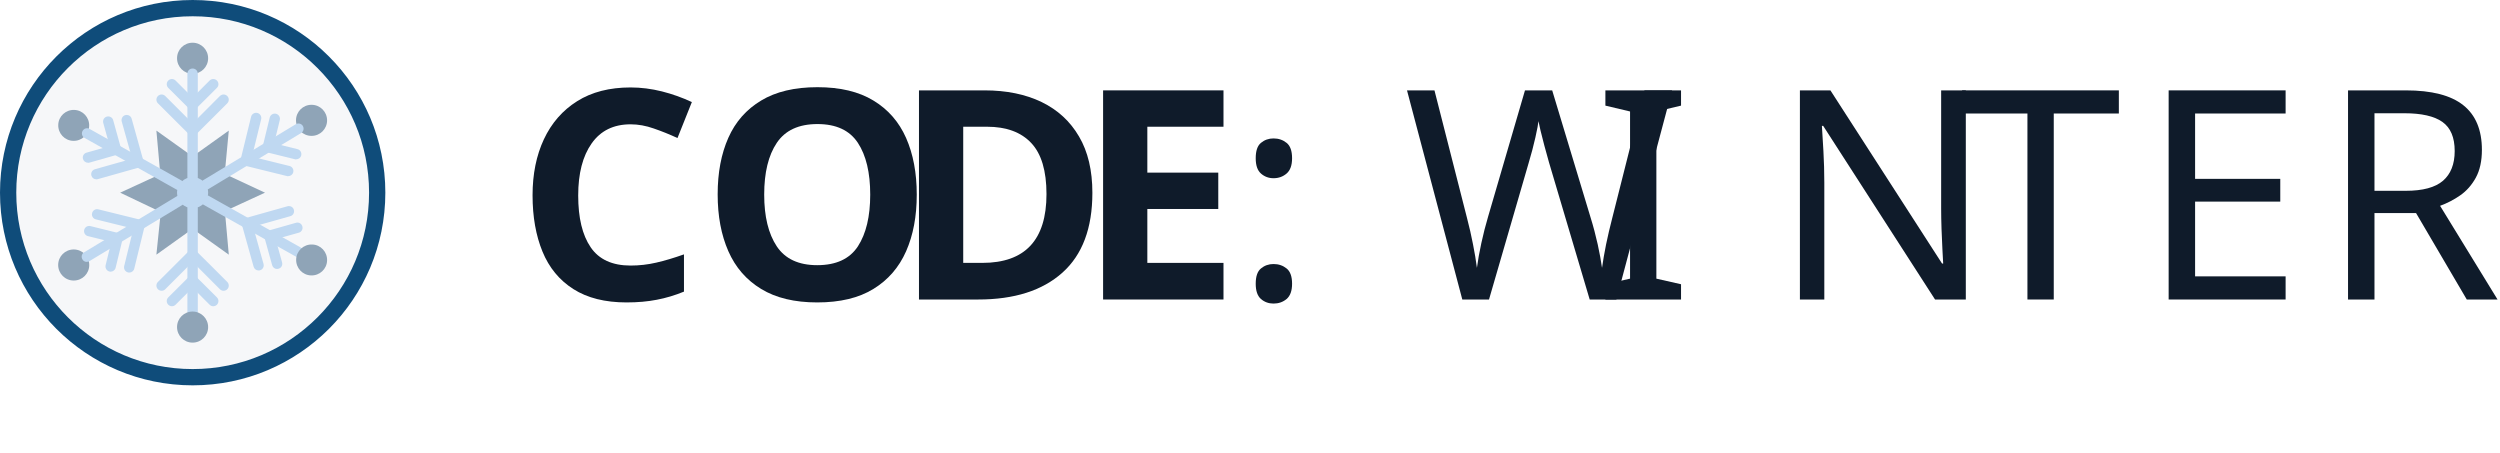
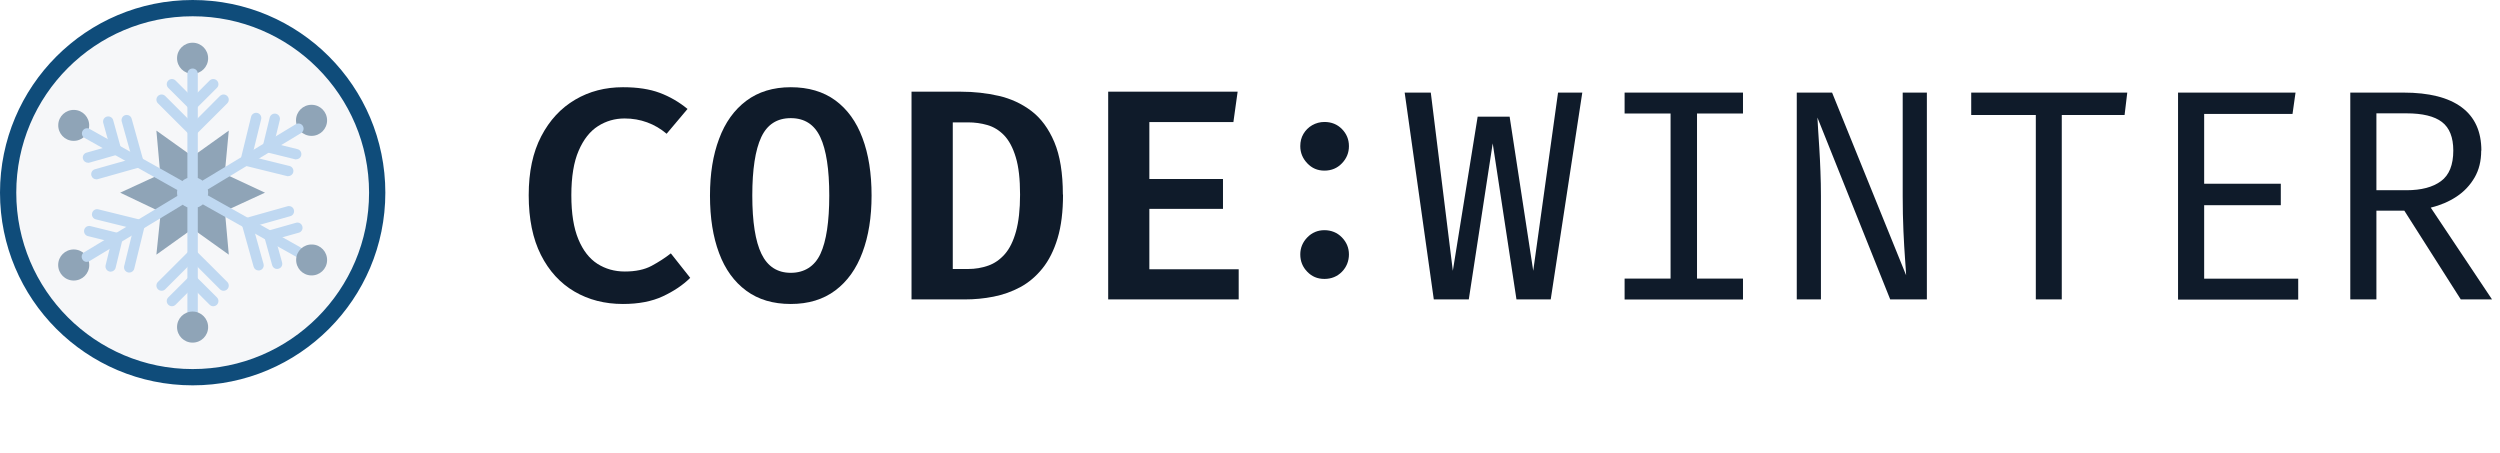
<svg xmlns="http://www.w3.org/2000/svg" id="Layer_2" data-name="Layer 2" viewBox="0 0 307.26 55.6">
  <defs>
    <style>
      .cls-1 {
-         letter-spacing: .03em;
-       }
- 
-       .cls-1, .cls-2, .cls-3, .cls-4, .cls-5, .cls-6, .cls-7 {
-         font-family: FiraCodeRoman-Regular, 'Fira Code';
-         font-variation-settings: 'wght' 400;
+         fill: #0f1b2a;
      }

      .cls-2 {
-         letter-spacing: 0em;
-       }
- 
-       .cls-8 {
-         letter-spacing: .02em;
-       }
- 
-       .cls-8, .cls-9, .cls-10, .cls-11 {
-         font-family: FiraCodeRoman-SemiBold, 'Fira Code';
-         font-variation-settings: 'wght' 600;
-         font-weight: 600;
-       }
- 
-       .cls-9 {
-         letter-spacing: .04em;
-       }
- 
-       .cls-3 {
-         letter-spacing: 0em;
-       }
- 
-       .cls-10 {
-         letter-spacing: .01em;
-       }
- 
-       .cls-4 {
-         letter-spacing: -.04em;
-       }
- 
-       .cls-5 {
-         letter-spacing: .05em;
-       }
- 
-       .cls-6 {
-         letter-spacing: .03em;
-       }
- 
-       .cls-12 {
        fill: #f6f7f9;
        stroke: #0f4c7a;
        stroke-miterlimit: 10;
        stroke-width: 2px;
      }

-       .cls-13 {
+       .cls-3 {
        fill: #bfd8f1;
      }

-       .cls-7 {
-         letter-spacing: 0em;
-       }
- 
-       .cls-11 {
-         letter-spacing: -.08em;
-       }
- 
-       .cls-14 {
+       .cls-4 {
        fill: #8fa4b7;
-       }
- 
-       .cls-15 {
-         fill: #0f1b2a;
-         font-size: 36px;
      }
    </style>
  </defs>
  <g id="Layer_1-2" data-name="Layer 1">
    <g>
-       <text class="cls-15" transform="translate(63.36 36.81)">
-         <tspan class="cls-8" x="0" y="0">C</tspan>
-         <tspan class="cls-9" x="22.75" y="0">O</tspan>
-         <tspan class="cls-10" x="46.35" y="0">D</tspan>
-         <tspan class="cls-11" x="68.98" y="0">E</tspan>
-         <tspan class="cls-4" x="88.38" y="0">:</tspan>
-         <tspan class="cls-6" x="109.13" y="0">W</tspan>
-         <tspan class="cls-3" x="132.51" y="0">I</tspan>
-         <tspan class="cls-1" x="154.37" y="0">N</tspan>
-         <tspan class="cls-7" x="177.43" y="0">T</tspan>
-         <tspan class="cls-2" x="199.69" y="0">E</tspan>
-         <tspan class="cls-5" x="221.74" y="0">R</tspan>
-       </text>
      <g>
-         <circle class="cls-12" cx="23.68" cy="23.68" r="22.68" />
+         <path class="cls-1" d="M76.58,10.72c1.77,0,3.27.23,4.5.69,1.23.46,2.37,1.12,3.42,1.98l-2.57,3.05c-.73-.62-1.52-1.08-2.39-1.4-.87-.32-1.79-.48-2.78-.48-1.18,0-2.27.31-3.26.94-.99.63-1.78,1.63-2.38,3.02-.6,1.38-.9,3.21-.9,5.47s.29,4.03.86,5.41c.57,1.38,1.35,2.38,2.34,3.02.99.63,2.11.95,3.37.95,1.33,0,2.43-.23,3.3-.7.87-.47,1.66-.98,2.36-1.53l2.38,3.01c-.9.89-2.02,1.64-3.37,2.27s-2.98.94-4.9.94c-2.23,0-4.22-.51-5.96-1.53s-3.12-2.52-4.12-4.5c-1-1.98-1.5-4.43-1.5-7.33s.51-5.27,1.54-7.25c1.03-1.98,2.42-3.47,4.17-4.5s3.71-1.53,5.86-1.53Z" />
+         <path class="cls-1" d="M107.12,24.03c0,2.66-.37,4.99-1.12,6.99-.74,2-1.85,3.56-3.33,4.67-1.48,1.11-3.3,1.67-5.48,1.67s-3.99-.54-5.47-1.63c-1.48-1.09-2.6-2.63-3.34-4.62-.75-1.99-1.12-4.34-1.12-7.06s.37-4.99,1.12-6.99c.74-2,1.86-3.56,3.34-4.67,1.48-1.11,3.31-1.67,5.47-1.67s4.01.54,5.48,1.62,2.59,2.62,3.33,4.62c.75,1.99,1.12,4.35,1.12,7.07ZM101.92,24.03c0-3.22-.37-5.62-1.1-7.17-.73-1.56-1.94-2.34-3.63-2.34s-2.9.78-3.63,2.34c-.73,1.56-1.1,3.96-1.1,7.18s.38,5.63,1.13,7.17c.75,1.54,1.95,2.32,3.6,2.32s2.93-.78,3.65-2.34c.72-1.56,1.08-3.95,1.08-7.16Z" />
+         <path class="cls-1" d="M130.65,23.92c0,2.09-.22,3.88-.67,5.37s-1.07,2.72-1.86,3.7c-.79.98-1.7,1.75-2.72,2.3-1.03.55-2.12.94-3.29,1.17-1.16.23-2.34.34-3.54.34h-6.54V11.27h6.09c1.59,0,3.13.17,4.62.51,1.49.34,2.83.96,4.01,1.85,1.19.9,2.13,2.18,2.83,3.83.7,1.66,1.05,3.81,1.05,6.45ZM125.37,23.92c0-1.9-.17-3.43-.53-4.6-.35-1.17-.83-2.06-1.43-2.69-.6-.62-1.29-1.04-2.05-1.26-.76-.22-1.56-.33-2.38-.33h-1.88v18.02h1.9c.86,0,1.68-.14,2.45-.41.77-.27,1.45-.74,2.04-1.41s1.05-1.6,1.38-2.79c.33-1.19.5-2.7.5-4.53Z" />
+         <path class="cls-1" d="M141.26,15v7h9.05v3.67h-9.05v7.42h10.98v3.71h-16.04V11.27h15.91l-.52,3.73h-10.34Z" />
+         <path class="cls-1" d="M159.81,17.96c0-.57.13-1.07.39-1.51.26-.44.62-.8,1.07-1.06.46-.26.96-.4,1.51-.4.86,0,1.58.29,2.15.87s.86,1.28.86,2.1-.29,1.52-.86,2.11c-.57.6-1.29.9-2.15.9s-1.54-.3-2.11-.9c-.57-.6-.86-1.3-.86-2.11ZM159.81,31.27c0-.8.29-1.5.86-2.09.57-.59,1.28-.89,2.11-.89s1.58.3,2.15.89c.57.59.86,1.29.86,2.09s-.29,1.55-.86,2.13c-.57.58-1.29.88-2.15.88s-1.54-.29-2.11-.88c-.57-.58-.86-1.29-.86-2.13Z" />
+         <path class="cls-1" d="M194.47,11.38l-3.88,25.42h-4.21l-2.92-19.18-2.94,19.18h-4.3l-3.58-25.42h3.21l2.71,21.9,3.05-18.94h3.93l2.9,18.94,3.05-21.9h2.97Z" />
+         <path class="cls-1" d="M214.22,11.38v2.57h-5.65v20.29h5.65v2.57h-14.55v-2.57h5.65V13.95h-5.65v-2.57h14.55Z" />
+         <path class="cls-1" d="M232.32,36.81l-8.95-22.36c.01.28.04.75.08,1.41.04.66.09,1.44.15,2.34.06.9.1,1.86.14,2.87s.06,2.01.06,2.99v12.74h-2.97V11.38h4.34l9.1,22.45c-.01-.36-.06-1.01-.13-1.97-.07-.95-.14-2.11-.2-3.46s-.09-2.79-.09-4.3v-12.72h2.97v25.42h-4.49Z" />
+         <path class="cls-1" d="M253.4,14.13v22.67h-3.19V14.13h-7.94v-2.75h19.18l-.33,2.75h-7.72Z" />
+         <path class="cls-1" d="M270.9,14.01v8.57h9.42v2.64h-9.42v9.03h11.56v2.57h-14.77V11.38h14.44l-.37,2.62h-10.86Z" />
+         <path class="cls-1" d="M304.95,18.51c0,1.27-.27,2.38-.82,3.32s-1.29,1.73-2.22,2.34c-.94.62-1.99,1.06-3.16,1.35l7.53,11.28h-3.84l-6.94-10.91h-3.43v10.91h-3.21V11.38h6.54c3.14,0,5.52.6,7.14,1.8,1.62,1.2,2.43,2.98,2.43,5.33ZM301.52,18.51c0-1.64-.47-2.81-1.4-3.52-.93-.71-2.39-1.06-4.36-1.06h-3.69v9.45h3.69c1.82,0,3.24-.37,4.25-1.12,1.01-.74,1.51-2,1.51-3.76Z" />
+       </g>
+       <g>
+         <circle class="cls-2" cx="23.68" cy="23.68" r="22.68" />
        <g>
-           <polygon class="cls-14" points="28.12 16.05 27.62 21.37 32.57 23.68 27.64 25.95 28.12 31.3 23.67 28.12 19.22 31.3 19.76 26.06 14.77 23.68 19.7 21.41 19.22 16.05 23.67 19.23 28.12 16.05" />
-           <path class="cls-14" d="M25.58,7.16c0-1.05-.85-1.91-1.91-1.91s-1.91.85-1.91,1.91.85,1.91,1.91,1.91,1.91-.85,1.91-1.91" />
-           <path class="cls-14" d="M40.2,14.79c0-1.05-.85-1.91-1.91-1.91s-1.91.85-1.91,1.91.85,1.91,1.91,1.91,1.91-.85,1.91-1.91" />
-           <path class="cls-14" d="M9.13,13.51c-1.05-.04-1.94.78-1.97,1.83-.04,1.05.78,1.94,1.83,1.97,1.05.04,1.94-.78,1.97-1.83.04-1.05-.78-1.94-1.83-1.97" />
-           <path class="cls-14" d="M7.15,32.57c0,1.05.85,1.91,1.91,1.91s1.91-.85,1.91-1.91-.85-1.91-1.91-1.91-1.91.85-1.91,1.91" />
+           <polygon class="cls-4" points="28.12 16.05 27.62 21.37 32.57 23.68 27.64 25.95 28.12 31.3 23.67 28.12 19.22 31.3 19.76 26.06 14.77 23.68 19.7 21.41 19.22 16.05 23.67 19.23 28.12 16.05" />
+           <path class="cls-4" d="M25.58,7.16c0-1.05-.85-1.91-1.91-1.91s-1.91.85-1.91,1.91.85,1.91,1.91,1.91,1.91-.85,1.91-1.91" />
+           <path class="cls-4" d="M40.2,14.79c0-1.05-.85-1.91-1.91-1.91s-1.91.85-1.91,1.91.85,1.91,1.91,1.91,1.91-.85,1.91-1.91" />
+           <path class="cls-4" d="M9.13,13.51c-1.05-.04-1.94.78-1.97,1.83-.04,1.05.78,1.94,1.83,1.97,1.05.04,1.94-.78,1.97-1.83.04-1.05-.78-1.94-1.83-1.97" />
+           <path class="cls-4" d="M7.15,32.57c0,1.05.85,1.91,1.91,1.91s1.91-.85,1.91-1.91-.85-1.91-1.91-1.91-1.91.85-1.91,1.91" />
          <g>
            <g>
-               <path class="cls-13" d="M25.58,23.68c0-1.05-.85-1.91-1.91-1.91s-1.91.85-1.91,1.91.85,1.91,1.91,1.91,1.91-.85,1.91-1.91" />
-               <path class="cls-13" d="M23.67,22.41c-.35,0-.64-.28-.64-.64v-12.71c0-.35.28-.64.64-.64s.64.28.64.64v12.71c0,.35-.28.64-.64.64" />
-               <path class="cls-13" d="M23.67,13.52c-.16,0-.32-.06-.45-.19l-2.54-2.53c-.25-.25-.25-.65,0-.9.25-.25.65-.25.9,0l2.09,2.09,2.09-2.09c.25-.25.65-.25.9,0,.25.25.25.65,0,.9l-2.54,2.53c-.12.12-.29.19-.45.19" />
-               <path class="cls-13" d="M23.67,16.69c-.16,0-.32-.06-.45-.19l-3.81-3.8c-.25-.25-.25-.65,0-.9.25-.25.65-.25.9,0l3.36,3.36,3.36-3.36c.25-.25.65-.25.9,0,.25.25.25.65,0,.9l-3.81,3.8c-.12.12-.29.19-.45.19" />
+               <path class="cls-3" d="M25.58,23.68c0-1.05-.85-1.91-1.91-1.91s-1.91.85-1.91,1.91.85,1.91,1.91,1.91,1.91-.85,1.91-1.91" />
+               <path class="cls-3" d="M23.67,22.41c-.35,0-.64-.28-.64-.64v-12.71c0-.35.28-.64.64-.64s.64.28.64.64v12.71c0,.35-.28.64-.64.64" />
+               <path class="cls-3" d="M23.67,13.52c-.16,0-.32-.06-.45-.19l-2.54-2.53c-.25-.25-.25-.65,0-.9.25-.25.65-.25.9,0l2.09,2.09,2.09-2.09c.25-.25.65-.25.9,0,.25.25.25.65,0,.9l-2.54,2.53c-.12.12-.29.19-.45.19" />
+               <path class="cls-3" d="M23.67,16.69c-.16,0-.32-.06-.45-.19l-3.81-3.8c-.25-.25-.25-.65,0-.9.25-.25.65-.25.9,0l3.36,3.36,3.36-3.36c.25-.25.65-.25.9,0,.25.25.25.65,0,.9l-3.81,3.8c-.12.12-.29.19-.45.19" />
            </g>
            <g>
-               <path class="cls-13" d="M23.67,38.93c-.35,0-.64-.28-.64-.64v-12.71c0-.35.28-.64.64-.64s.64.28.64.64v12.71c0,.35-.28.64-.64.64" />
-               <path class="cls-13" d="M26.21,37.64c-.16,0-.32-.06-.45-.19l-2.09-2.09-2.09,2.09c-.25.25-.65.25-.9,0-.25-.25-.25-.65,0-.9l2.54-2.53c.25-.25.65-.25.9,0l2.54,2.53c.25.25.25.65,0,.9-.12.12-.29.19-.45.19" />
-               <path class="cls-13" d="M27.48,35.74c-.16,0-.32-.06-.45-.19l-3.36-3.36-3.36,3.36c-.25.25-.65.25-.9,0-.25-.25-.25-.65,0-.9l3.81-3.8c.25-.25.65-.25.9,0l3.81,3.8c.25.25.25.65,0,.9-.12.12-.29.19-.45.19" />
-               <path class="cls-13" d="M25.3,23.33c-.22,0-.43-.11-.54-.31-.18-.3-.09-.69.21-.87l11.38-6.88c.3-.18.69-.09.87.21.18.3.09.69-.21.87l-11.38,6.88c-.1.06-.22.09-.33.09" />
-               <path class="cls-13" d="M36.39,19.59c-.05,0-.1,0-.15-.02l-3.48-.86c-.34-.08-.55-.43-.46-.77l.85-3.49c.08-.34.43-.55.77-.47.34.08.55.43.47.77l-.7,2.87,2.87.71c.34.08.55.43.46.77-.07.29-.33.48-.62.48" />
-               <path class="cls-13" d="M35.42,21.66c-.05,0-.1,0-.15-.02l-5.23-1.29c-.34-.08-.55-.43-.46-.77l1.28-5.23c.08-.34.43-.55.77-.47.34.08.55.43.47.77l-1.13,4.61,4.61,1.14c.34.08.55.43.46.77-.07.29-.33.48-.62.48" />
+               <path class="cls-3" d="M23.67,38.93c-.35,0-.64-.28-.64-.64v-12.71c0-.35.28-.64.64-.64s.64.28.64.64v12.71c0,.35-.28.64-.64.64" />
+               <path class="cls-3" d="M26.21,37.64c-.16,0-.32-.06-.45-.19l-2.09-2.09-2.09,2.09c-.25.25-.65.25-.9,0-.25-.25-.25-.65,0-.9l2.54-2.53c.25-.25.65-.25.9,0l2.54,2.53c.25.25.25.65,0,.9-.12.12-.29.19-.45.19" />
+               <path class="cls-3" d="M27.48,35.74c-.16,0-.32-.06-.45-.19l-3.36-3.36-3.36,3.36c-.25.25-.65.25-.9,0-.25-.25-.25-.65,0-.9l3.81-3.8c.25-.25.65-.25.9,0l3.81,3.8c.25.25.25.65,0,.9-.12.12-.29.19-.45.19" />
+               <path class="cls-3" d="M25.3,23.33c-.22,0-.43-.11-.54-.31-.18-.3-.09-.69.21-.87l11.38-6.88c.3-.18.69-.09.87.21.18.3.09.69-.21.87l-11.38,6.88c-.1.06-.22.09-.33.09" />
+               <path class="cls-3" d="M36.39,19.59c-.05,0-.1,0-.15-.02l-3.48-.86c-.34-.08-.55-.43-.46-.77l.85-3.49c.08-.34.43-.55.77-.47.34.08.55.43.47.77l-.7,2.87,2.87.71c.34.08.55.43.46.77-.07.29-.33.48-.62.48" />
+               <path class="cls-3" d="M35.42,21.66c-.05,0-.1,0-.15-.02l-5.23-1.29c-.34-.08-.55-.43-.46-.77l1.28-5.23c.08-.34.43-.55.77-.47.34.08.55.43.47.77l-1.13,4.61,4.61,1.14c.34.08.55.43.46.77-.07.29-.33.48-.62.48" />
            </g>
            <g>
-               <path class="cls-13" d="M22.01,23.38c-.11,0-.21-.03-.31-.08l-11.31-6.35c-.31-.17-.41-.56-.24-.86.17-.31.56-.42.87-.24l11.31,6.35c.31.17.42.56.24.86-.12.21-.33.32-.55.32" />
-               <path class="cls-13" d="M10.81,20c-.28,0-.53-.18-.61-.46-.1-.34.1-.69.44-.78l2.84-.8-.79-2.85c-.09-.34.1-.69.44-.78.34-.09.69.1.78.44l.96,3.46c.09.34-.1.69-.44.78l-3.45.98c-.06.02-.12.02-.17.02" />
-               <path class="cls-13" d="M11.84,22.04c-.28,0-.53-.18-.61-.46-.09-.34.1-.69.44-.78l4.57-1.29-1.28-4.58c-.09-.34.1-.69.44-.78.34-.09.69.1.78.44l1.45,5.19c.09.34-.1.69-.44.78l-5.18,1.46c-.06.02-.12.02-.17.02" />
+               <path class="cls-3" d="M22.01,23.38c-.11,0-.21-.03-.31-.08l-11.31-6.35c-.31-.17-.41-.56-.24-.86.17-.31.56-.42.87-.24l11.31,6.35c.31.17.42.56.24.86-.12.21-.33.32-.55.32" />
+               <path class="cls-3" d="M10.81,20c-.28,0-.53-.18-.61-.46-.1-.34.1-.69.44-.78l2.84-.8-.79-2.85c-.09-.34.1-.69.44-.78.34-.09.69.1.78.44l.96,3.46c.09.34-.1.69-.44.78l-3.45.98c-.06.02-.12.02-.17.02" />
+               <path class="cls-3" d="M11.84,22.04c-.28,0-.53-.18-.61-.46-.09-.34.1-.69.44-.78l4.57-1.29-1.28-4.58c-.09-.34.1-.69.44-.78.34-.09.69.1.78.44l1.45,5.19c.09.34-.1.69-.44.78l-5.18,1.46c-.06.02-.12.02-.17.02" />
            </g>
            <g>
-               <path class="cls-13" d="M10.67,32.19c-.22,0-.43-.11-.54-.31-.18-.3-.09-.69.21-.87l11.38-6.88c.3-.18.69-.09.87.21.18.3.09.69-.21.87l-11.38,6.88c-.1.06-.22.09-.33.09" />
-               <path class="cls-13" d="M13.6,33.39c-.05,0-.1,0-.15-.02-.34-.08-.55-.43-.47-.77l.7-2.87-2.87-.71c-.34-.08-.55-.43-.46-.77.08-.34.43-.55.77-.46l3.48.86c.34.08.55.43.46.77l-.85,3.49c-.07.29-.33.48-.62.48" />
-               <path class="cls-13" d="M15.88,33.5c-.05,0-.1,0-.15-.02-.34-.08-.55-.43-.47-.77l1.13-4.61-4.61-1.14c-.34-.08-.55-.43-.46-.77.08-.34.43-.55.77-.46l5.23,1.29c.34.08.55.43.46.77l-1.28,5.23c-.07.29-.33.48-.62.48" />
+               <path class="cls-3" d="M10.67,32.19c-.22,0-.43-.11-.54-.31-.18-.3-.09-.69.21-.87l11.38-6.88c.3-.18.69-.09.87.21.18.3.09.69-.21.87l-11.38,6.88c-.1.06-.22.09-.33.09" />
+               <path class="cls-3" d="M13.6,33.39c-.05,0-.1,0-.15-.02-.34-.08-.55-.43-.47-.77l.7-2.87-2.87-.71c-.34-.08-.55-.43-.46-.77.08-.34.43-.55.77-.46l3.48.86c.34.08.55.43.46.77l-.85,3.49c-.07.29-.33.48-.62.48" />
+               <path class="cls-3" d="M15.88,33.5c-.05,0-.1,0-.15-.02-.34-.08-.55-.43-.47-.77l1.13-4.61-4.61-1.14c-.34-.08-.55-.43-.46-.77.08-.34.43-.55.77-.46l5.23,1.29c.34.08.55.43.46.77l-1.28,5.23c-.07.29-.33.48-.62.48" />
            </g>
            <g>
-               <path class="cls-13" d="M36.66,31.61c-.11,0-.21-.03-.31-.08l-11.31-6.35c-.31-.17-.41-.56-.24-.86.17-.31.56-.42.87-.24l11.31,6.35c.31.17.42.56.24.86-.12.21-.33.32-.55.32" />
-               <path class="cls-13" d="M34.06,33.06c-.28,0-.53-.18-.61-.46l-.96-3.46c-.09-.34.1-.69.44-.78l3.45-.98c.33-.1.69.1.78.44.1.34-.1.69-.44.78l-2.84.8.79,2.85c.09.34-.1.69-.44.78-.06.02-.11.02-.17.02" />
-               <path class="cls-13" d="M31.78,33.24c-.28,0-.53-.18-.61-.46l-1.45-5.19c-.09-.34.1-.69.44-.78l5.18-1.46c.34-.09.69.1.78.44.09.34-.1.69-.44.78l-4.57,1.29,1.28,4.58c.09.34-.1.69-.44.78-.06.02-.12.02-.17.02" />
+               <path class="cls-3" d="M36.66,31.61c-.11,0-.21-.03-.31-.08l-11.31-6.35c-.31-.17-.41-.56-.24-.86.17-.31.56-.42.87-.24l11.31,6.35c.31.17.42.56.24.86-.12.21-.33.32-.55.32" />
+               <path class="cls-3" d="M34.06,33.06c-.28,0-.53-.18-.61-.46l-.96-3.46c-.09-.34.1-.69.44-.78l3.45-.98c.33-.1.69.1.78.44.1.34-.1.69-.44.78l-2.84.8.79,2.85c.09.34-.1.69-.44.78-.06.02-.11.02-.17.02" />
+               <path class="cls-3" d="M31.78,33.24c-.28,0-.53-.18-.61-.46l-1.45-5.19c-.09-.34.1-.69.44-.78l5.18-1.46c.34-.09.69.1.78.44.09.34-.1.69-.44.78l-4.57,1.29,1.28,4.58c.09.34-.1.69-.44.78-.06.02-.12.02-.17.02" />
            </g>
          </g>
          <g>
-             <path class="cls-14" d="M38.23,33.85c1.05.04,1.94-.78,1.97-1.83.04-1.05-.78-1.94-1.83-1.97-1.05-.04-1.94.78-1.97,1.83-.04,1.05.78,1.94,1.83,1.97" />
-             <path class="cls-14" d="M25.58,40.2c0-1.05-.85-1.91-1.91-1.91s-1.91.85-1.91,1.91.85,1.91,1.91,1.91,1.91-.85,1.91-1.91" />
+             <path class="cls-4" d="M38.23,33.85c1.05.04,1.94-.78,1.97-1.83.04-1.05-.78-1.94-1.83-1.97-1.05-.04-1.94.78-1.97,1.83-.04,1.05.78,1.94,1.83,1.97" />
+             <path class="cls-4" d="M25.58,40.2c0-1.05-.85-1.91-1.91-1.91s-1.91.85-1.91,1.91.85,1.91,1.91,1.91,1.91-.85,1.91-1.91" />
          </g>
        </g>
      </g>
    </g>
  </g>
</svg>
